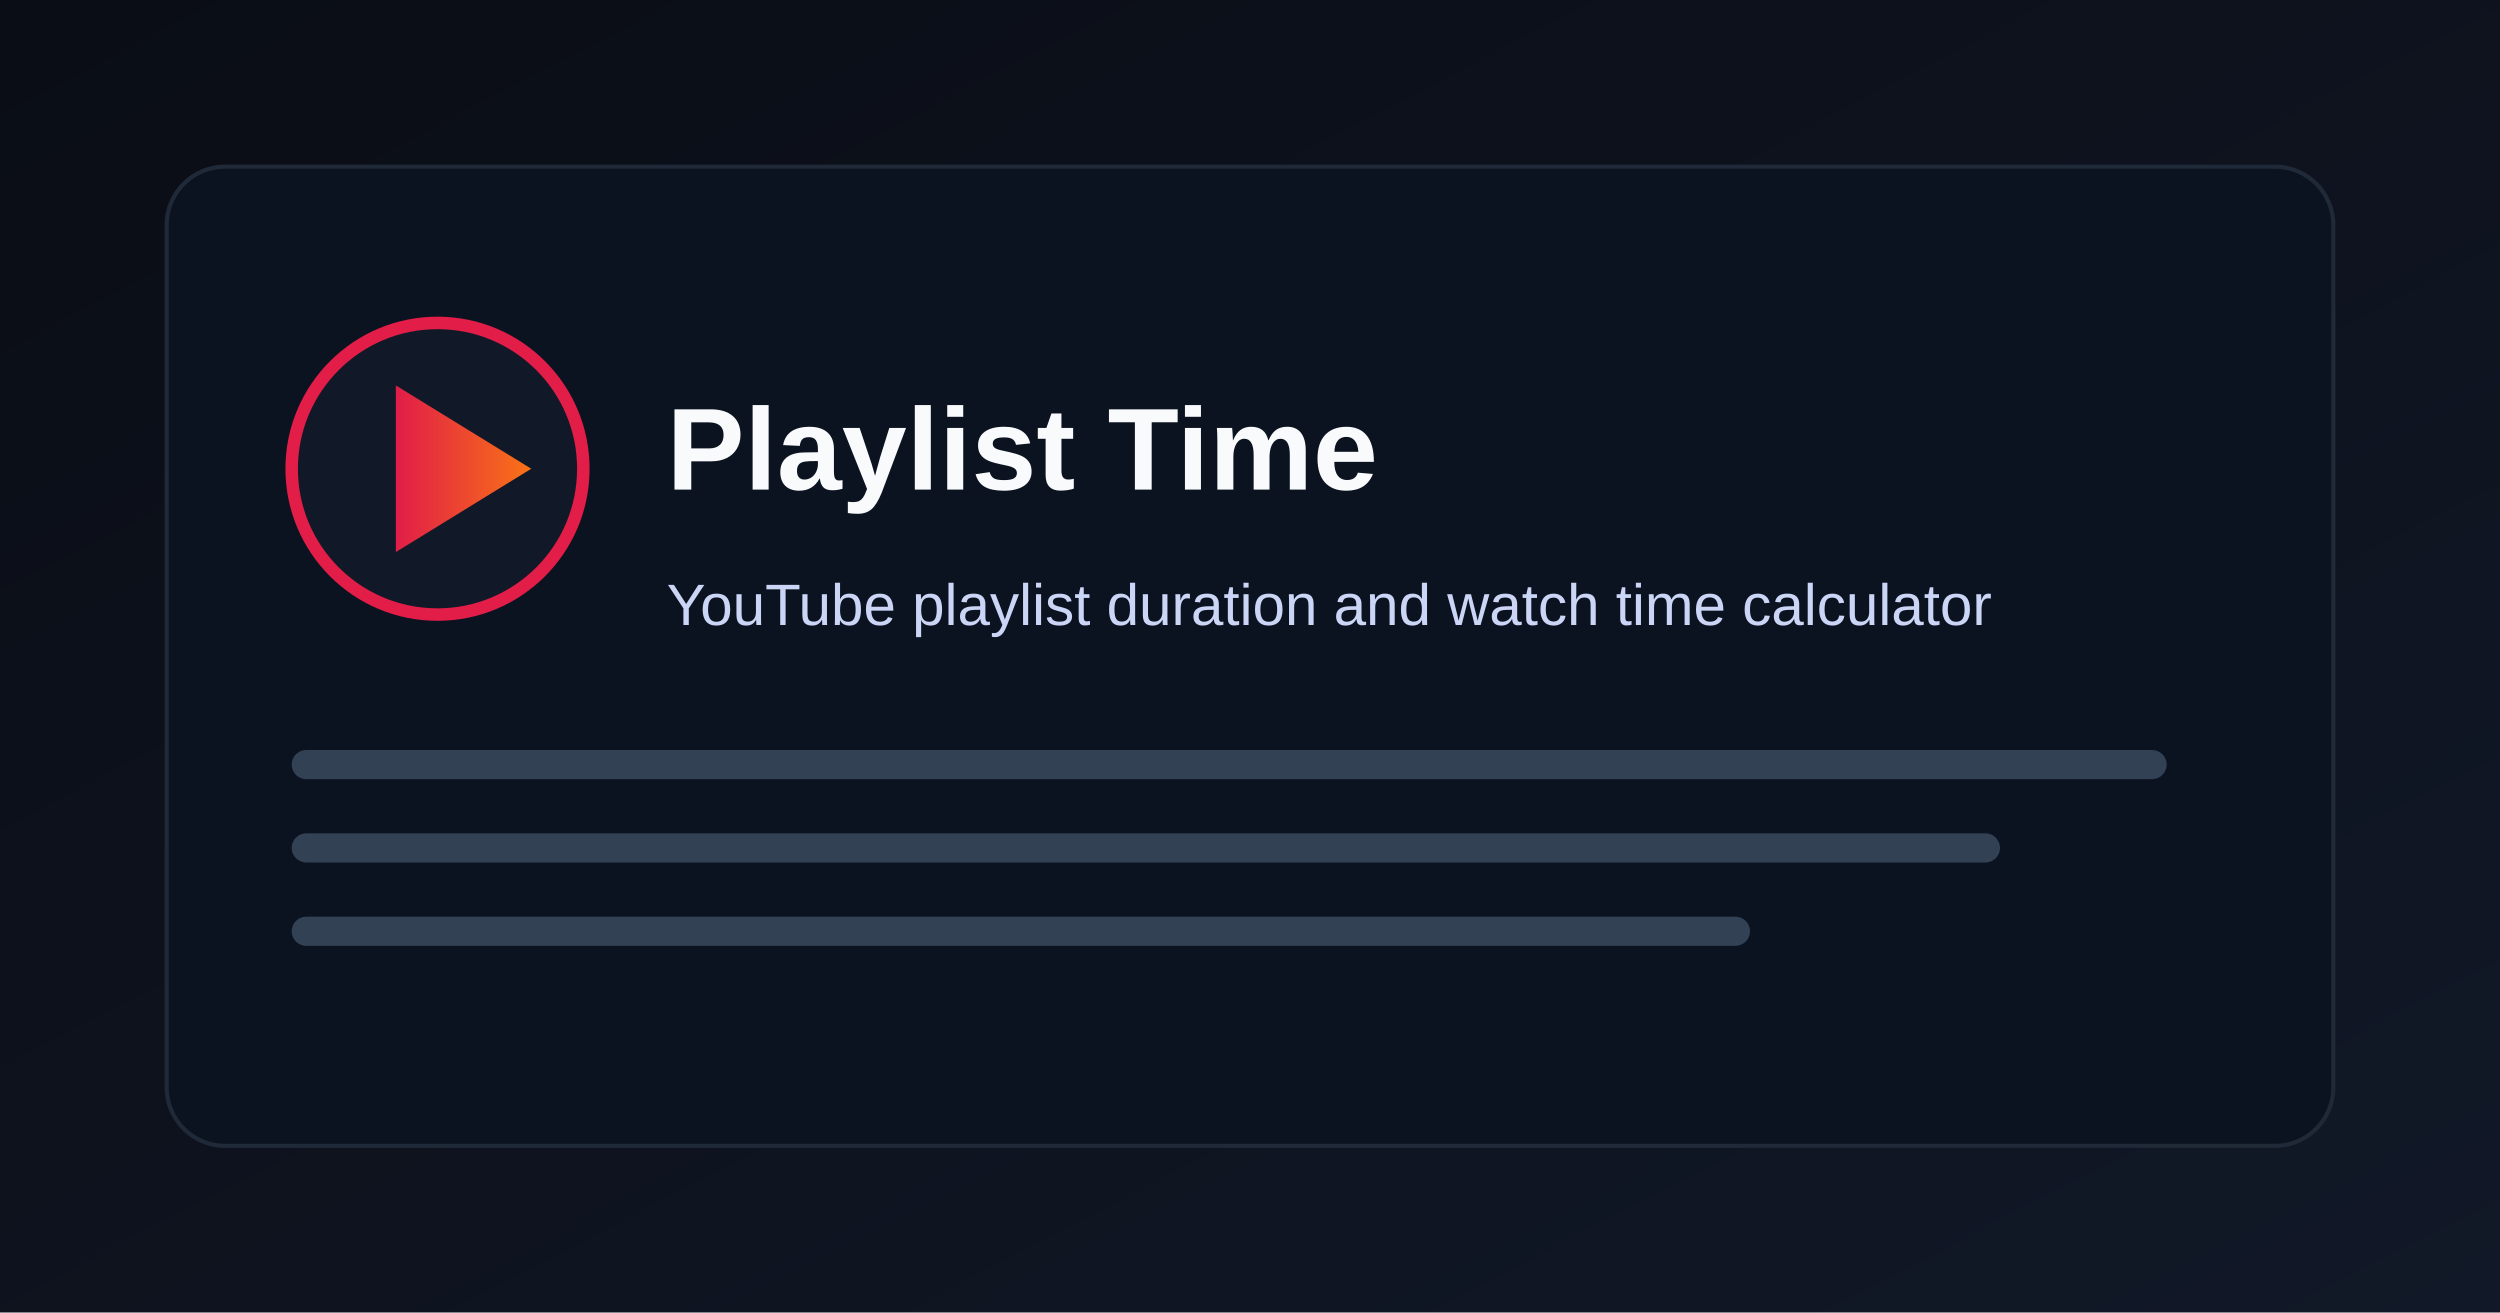
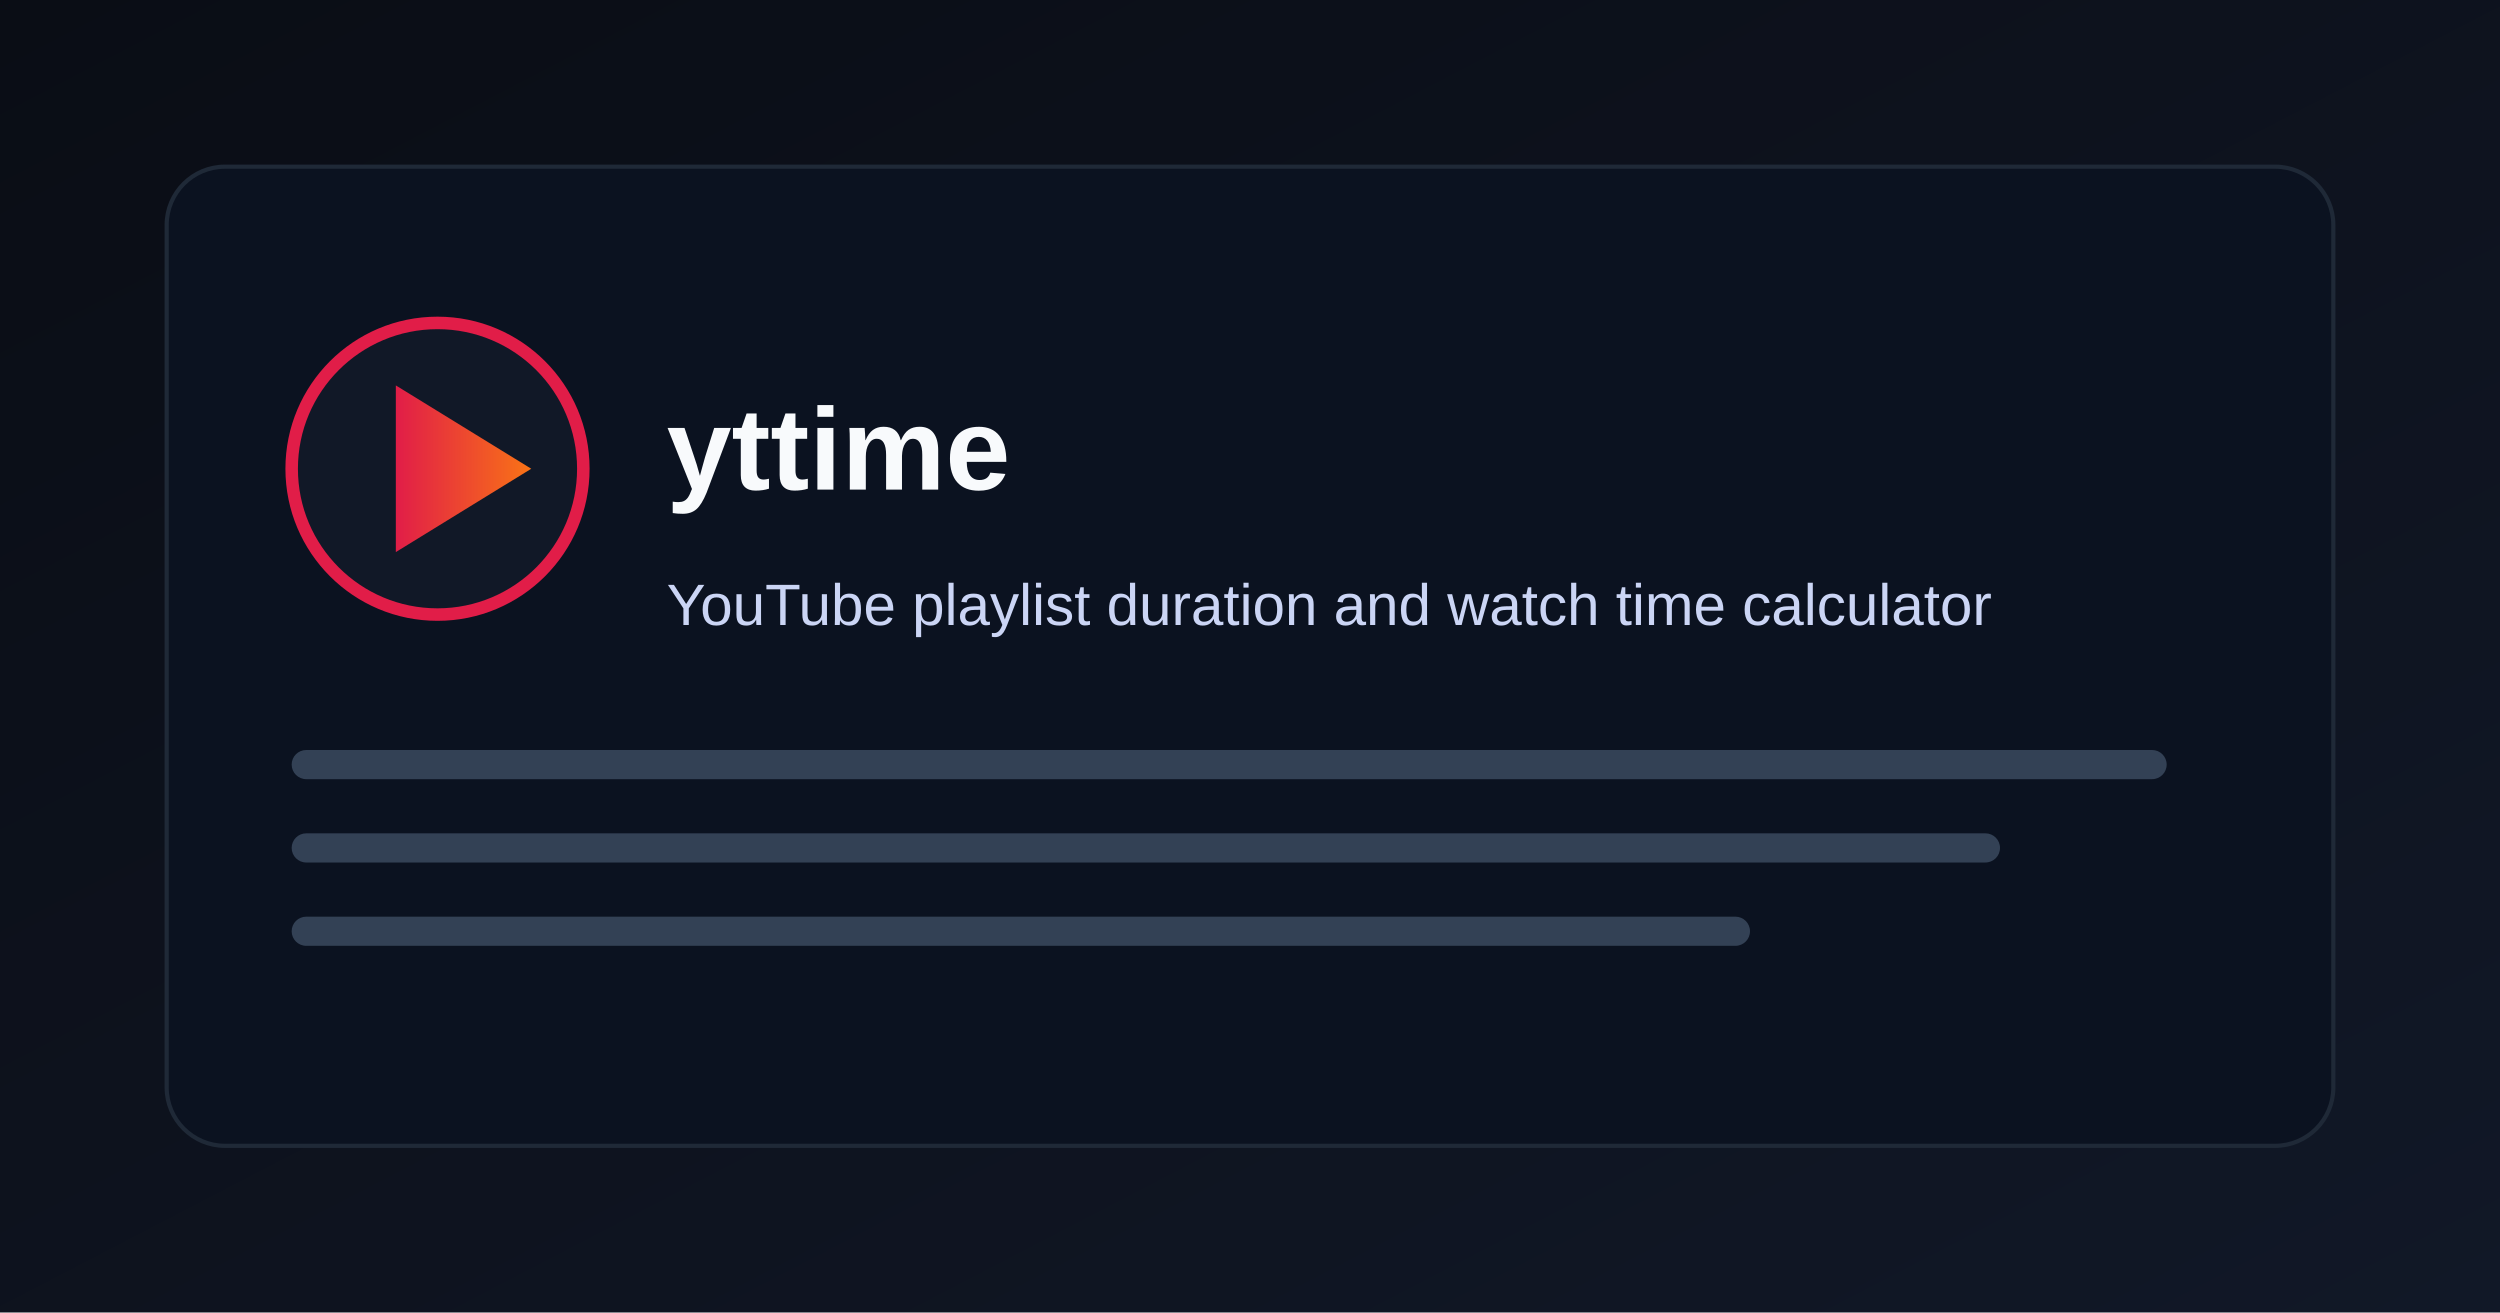
<svg xmlns="http://www.w3.org/2000/svg" width="1200" height="630" viewBox="0 0 1200 630" role="img" aria-labelledby="title desc">
  <defs>
    <linearGradient id="bg" x1="0" y1="0" x2="1" y2="1">
      <stop offset="0%" stop-color="#0A0D15" />
      <stop offset="100%" stop-color="#111827" />
    </linearGradient>
    <linearGradient id="accent" x1="0" y1="0" x2="1" y2="0">
      <stop offset="0%" stop-color="#E11D48" />
      <stop offset="100%" stop-color="#F97316" />
    </linearGradient>
  </defs>
  <rect width="1200" height="630" fill="url(#bg)" />
  <rect x="80" y="80" width="1040" height="470" rx="28" fill="#0B1220" stroke="#1F2937" stroke-width="2" />
  <circle cx="210" cy="225" r="70" fill="#111827" stroke="#E11D48" stroke-width="6" />
  <path d="M190 185L255 225L190 265Z" fill="url(#accent)" />
  <text x="320" y="235" fill="#F8FAFC" font-family="Spline Sans, Arial, sans-serif" font-size="56" font-weight="700">
-     Playlist Time
+     yttime
  </text>
  <text x="320" y="300" fill="#CBD5F5" font-family="Spline Sans, Arial, sans-serif" font-size="28" font-weight="400">
    YouTube playlist duration and watch time calculator
  </text>
  <g fill="#334155">
    <rect x="140" y="360" width="900" height="14" rx="7" />
    <rect x="140" y="400" width="820" height="14" rx="7" />
    <rect x="140" y="440" width="700" height="14" rx="7" />
  </g>
</svg>
